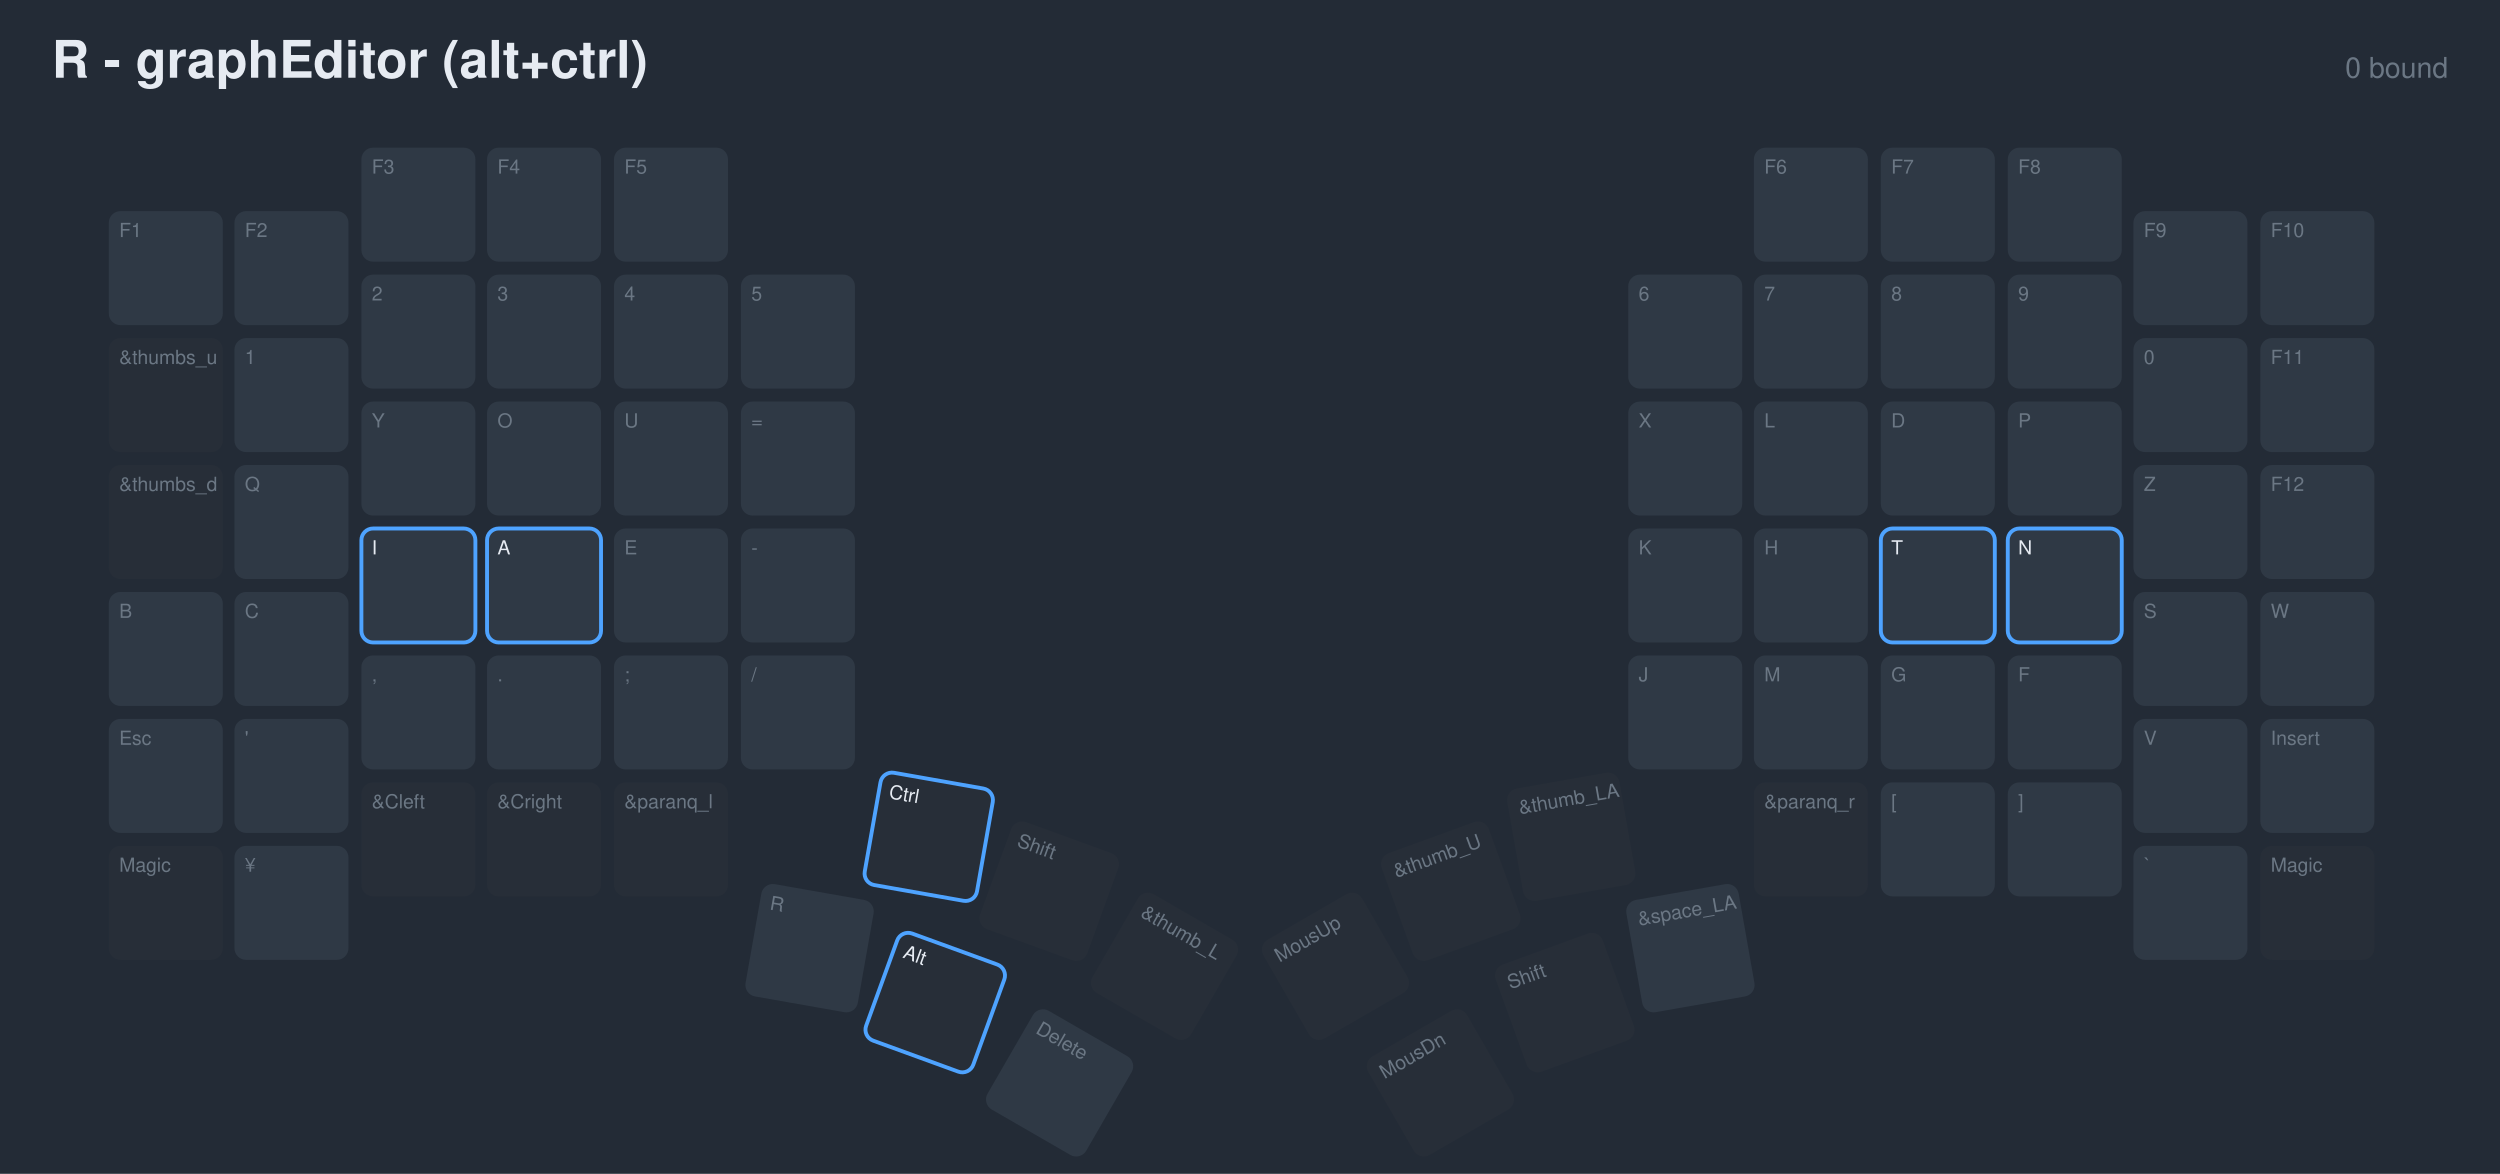
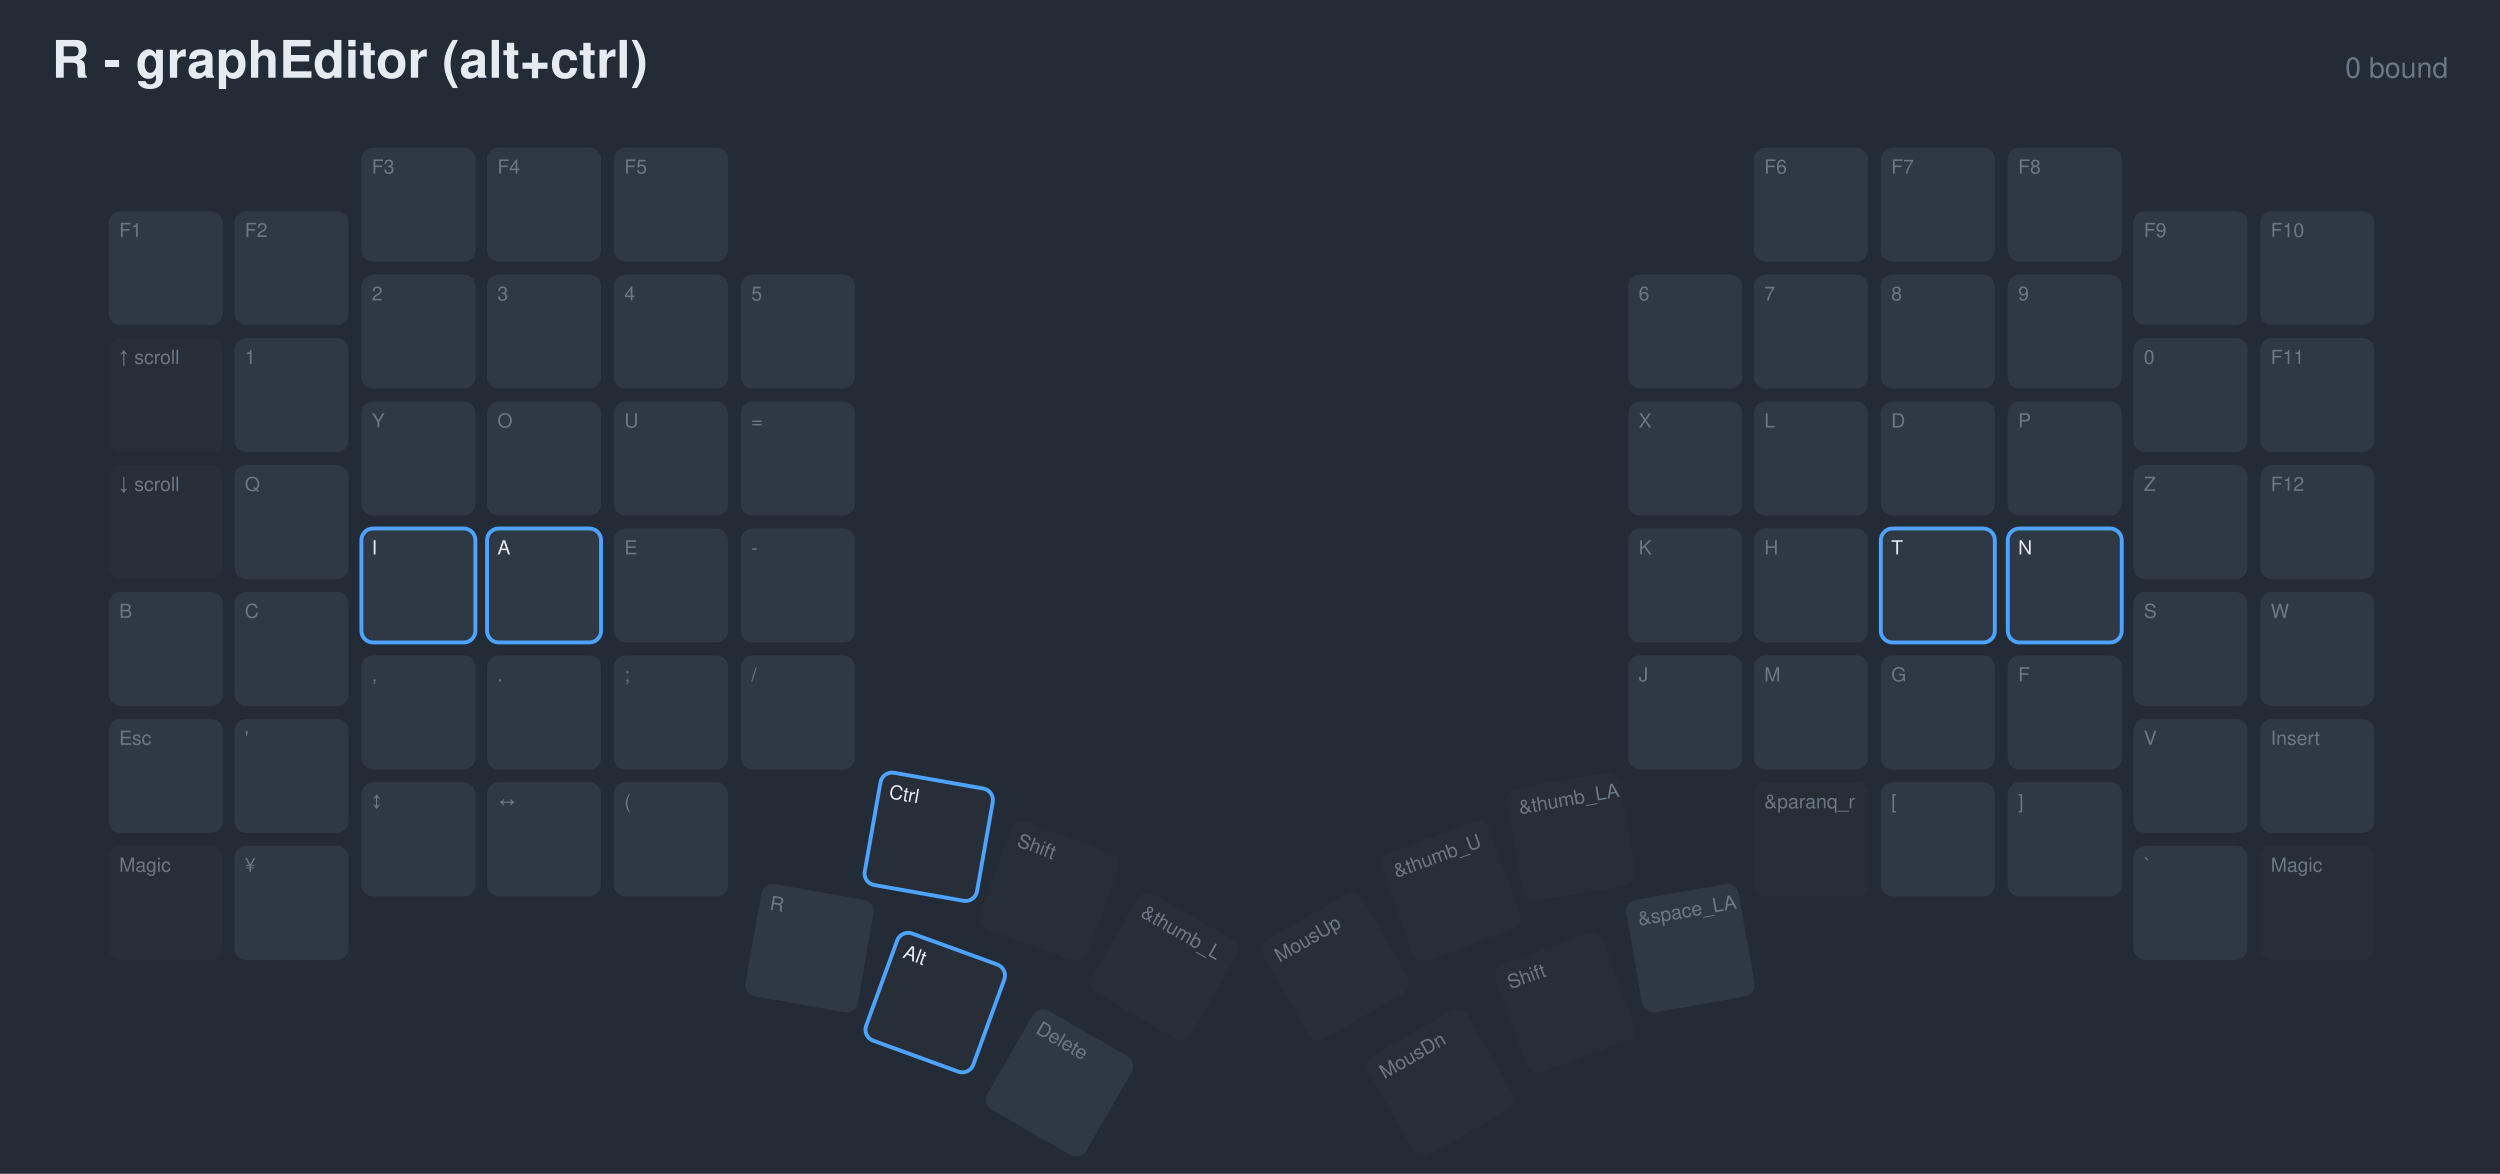
<svg xmlns="http://www.w3.org/2000/svg" width="1930" height="906" viewBox="0 0 1930 906">
  <rect width="1930" height="906" fill="#232b36" />
  <rect x="0" y="0" width="1930" height="906" fill="#232b36" />
  <text x="40" y="60" font-family="Helvetica, Arial, sans-serif" font-size="40" font-weight="bold" fill="#e6ebf2">R  -  graphEditor   (alt+ctrl)</text>
  <text x="1890" y="60" text-anchor="end" font-family="Helvetica, Arial, sans-serif" font-size="22" fill="#6b7784">0 bound</text>
  <g transform="translate(-0 96)">
    <g>
      <rect x="84" y="67" width="88" height="88" rx="9" fill="#2f3945" stroke="none" stroke-width="3" />
      <text x="92" y="87" font-family="Helvetica, Arial, sans-serif" font-size="15" fill="#6b7784">F1</text>
    </g>
    <g>
      <rect x="84" y="165" width="88" height="88" rx="9" fill="#272e38" stroke="none" stroke-width="3" />
-       <text x="92" y="185" font-family="Helvetica, Arial, sans-serif" font-size="15" fill="#6b7784">&amp;thumbs_u</text>
+       <text x="92" y="185" font-family="Helvetica, Arial, sans-serif" font-size="15" fill="#6b7784">↑ scroll</text>
    </g>
    <g>
      <rect x="84" y="263" width="88" height="88" rx="9" fill="#272e38" stroke="none" stroke-width="3" />
-       <text x="92" y="283" font-family="Helvetica, Arial, sans-serif" font-size="15" fill="#6b7784">&amp;thumbs_d</text>
+       <text x="92" y="283" font-family="Helvetica, Arial, sans-serif" font-size="15" fill="#6b7784">↓ scroll</text>
    </g>
    <g>
      <rect x="84" y="361" width="88" height="88" rx="9" fill="#2f3945" stroke="none" stroke-width="3" />
      <text x="92" y="381" font-family="Helvetica, Arial, sans-serif" font-size="15" fill="#6b7784">B</text>
    </g>
    <g>
      <rect x="84" y="459" width="88" height="88" rx="9" fill="#2f3945" stroke="none" stroke-width="3" />
      <text x="92" y="479" font-family="Helvetica, Arial, sans-serif" font-size="15" fill="#6b7784">Esc</text>
    </g>
    <g>
      <rect x="84" y="557" width="88" height="88" rx="9" fill="#272e38" stroke="none" stroke-width="3" />
      <text x="92" y="577" font-family="Helvetica, Arial, sans-serif" font-size="15" fill="#6b7784">Magic</text>
    </g>
    <g>
      <rect x="181" y="67" width="88" height="88" rx="9" fill="#2f3945" stroke="none" stroke-width="3" />
      <text x="189" y="87" font-family="Helvetica, Arial, sans-serif" font-size="15" fill="#6b7784">F2</text>
    </g>
    <g>
      <rect x="181" y="165" width="88" height="88" rx="9" fill="#2f3945" stroke="none" stroke-width="3" />
      <text x="189" y="185" font-family="Helvetica, Arial, sans-serif" font-size="15" fill="#6b7784">1</text>
    </g>
    <g>
      <rect x="181" y="263" width="88" height="88" rx="9" fill="#2f3945" stroke="none" stroke-width="3" />
      <text x="189" y="283" font-family="Helvetica, Arial, sans-serif" font-size="15" fill="#6b7784">Q</text>
    </g>
    <g>
      <rect x="181" y="361" width="88" height="88" rx="9" fill="#2f3945" stroke="none" stroke-width="3" />
      <text x="189" y="381" font-family="Helvetica, Arial, sans-serif" font-size="15" fill="#6b7784">C</text>
    </g>
    <g>
      <rect x="181" y="459" width="88" height="88" rx="9" fill="#2f3945" stroke="none" stroke-width="3" />
      <text x="189" y="479" font-family="Helvetica, Arial, sans-serif" font-size="15" fill="#6b7784">'</text>
    </g>
    <g>
      <rect x="181" y="557" width="88" height="88" rx="9" fill="#2f3945" stroke="none" stroke-width="3" />
      <text x="189" y="577" font-family="Helvetica, Arial, sans-serif" font-size="15" fill="#6b7784">¥</text>
    </g>
    <g>
      <rect x="279" y="18" width="88" height="88" rx="9" fill="#2f3945" stroke="none" stroke-width="3" />
      <text x="287" y="38" font-family="Helvetica, Arial, sans-serif" font-size="15" fill="#6b7784">F3</text>
    </g>
    <g>
      <rect x="279" y="116" width="88" height="88" rx="9" fill="#2f3945" stroke="none" stroke-width="3" />
      <text x="287" y="136" font-family="Helvetica, Arial, sans-serif" font-size="15" fill="#6b7784">2</text>
    </g>
    <g>
      <rect x="279" y="214" width="88" height="88" rx="9" fill="#2f3945" stroke="none" stroke-width="3" />
      <text x="287" y="234" font-family="Helvetica, Arial, sans-serif" font-size="15" fill="#6b7784">Y</text>
    </g>
    <g>
      <rect x="279" y="312" width="88" height="88" rx="9" fill="#2f3945" stroke="#4ea3ff" stroke-width="3" />
      <text x="287" y="332" font-family="Helvetica, Arial, sans-serif" font-size="15" fill="#e6ebf2">I</text>
    </g>
    <g>
      <rect x="279" y="410" width="88" height="88" rx="9" fill="#2f3945" stroke="none" stroke-width="3" />
      <text x="287" y="430" font-family="Helvetica, Arial, sans-serif" font-size="15" fill="#6b7784">,</text>
    </g>
    <g>
-       <rect x="279" y="508" width="88" height="88" rx="9" fill="#272e38" stroke="none" stroke-width="3" />
-       <text x="287" y="528" font-family="Helvetica, Arial, sans-serif" font-size="15" fill="#6b7784">&amp;Cleft</text>
+       <rect x="279" y="508" width="88" height="88" rx="9" fill="#2f3945" stroke="none" stroke-width="3" />
+       <text x="287" y="528" font-family="Helvetica, Arial, sans-serif" font-size="15" fill="#6b7784">↕</text>
    </g>
    <g>
      <rect x="376" y="18" width="88" height="88" rx="9" fill="#2f3945" stroke="none" stroke-width="3" />
      <text x="384" y="38" font-family="Helvetica, Arial, sans-serif" font-size="15" fill="#6b7784">F4</text>
    </g>
    <g>
      <rect x="376" y="116" width="88" height="88" rx="9" fill="#2f3945" stroke="none" stroke-width="3" />
      <text x="384" y="136" font-family="Helvetica, Arial, sans-serif" font-size="15" fill="#6b7784">3</text>
    </g>
    <g>
      <rect x="376" y="214" width="88" height="88" rx="9" fill="#2f3945" stroke="none" stroke-width="3" />
      <text x="384" y="234" font-family="Helvetica, Arial, sans-serif" font-size="15" fill="#6b7784">O</text>
    </g>
    <g>
      <rect x="376" y="312" width="88" height="88" rx="9" fill="#2f3945" stroke="#4ea3ff" stroke-width="3" />
      <text x="384" y="332" font-family="Helvetica, Arial, sans-serif" font-size="15" fill="#e6ebf2">A</text>
    </g>
    <g>
      <rect x="376" y="410" width="88" height="88" rx="9" fill="#2f3945" stroke="none" stroke-width="3" />
      <text x="384" y="430" font-family="Helvetica, Arial, sans-serif" font-size="15" fill="#6b7784">.</text>
    </g>
    <g>
-       <rect x="376" y="508" width="88" height="88" rx="9" fill="#272e38" stroke="none" stroke-width="3" />
-       <text x="384" y="528" font-family="Helvetica, Arial, sans-serif" font-size="15" fill="#6b7784">&amp;Cright</text>
+       <rect x="376" y="508" width="88" height="88" rx="9" fill="#2f3945" stroke="none" stroke-width="3" />
+       <text x="384" y="528" font-family="Helvetica, Arial, sans-serif" font-size="15" fill="#6b7784">↔</text>
    </g>
    <g>
      <rect x="474" y="18" width="88" height="88" rx="9" fill="#2f3945" stroke="none" stroke-width="3" />
      <text x="482" y="38" font-family="Helvetica, Arial, sans-serif" font-size="15" fill="#6b7784">F5</text>
    </g>
    <g>
      <rect x="474" y="116" width="88" height="88" rx="9" fill="#2f3945" stroke="none" stroke-width="3" />
      <text x="482" y="136" font-family="Helvetica, Arial, sans-serif" font-size="15" fill="#6b7784">4</text>
    </g>
    <g>
      <rect x="474" y="214" width="88" height="88" rx="9" fill="#2f3945" stroke="none" stroke-width="3" />
      <text x="482" y="234" font-family="Helvetica, Arial, sans-serif" font-size="15" fill="#6b7784">U</text>
    </g>
    <g>
      <rect x="474" y="312" width="88" height="88" rx="9" fill="#2f3945" stroke="none" stroke-width="3" />
      <text x="482" y="332" font-family="Helvetica, Arial, sans-serif" font-size="15" fill="#6b7784">E</text>
    </g>
    <g>
      <rect x="474" y="410" width="88" height="88" rx="9" fill="#2f3945" stroke="none" stroke-width="3" />
      <text x="482" y="430" font-family="Helvetica, Arial, sans-serif" font-size="15" fill="#6b7784">;</text>
    </g>
    <g>
-       <rect x="474" y="508" width="88" height="88" rx="9" fill="#272e38" stroke="none" stroke-width="3" />
-       <text x="482" y="528" font-family="Helvetica, Arial, sans-serif" font-size="15" fill="#6b7784">&amp;paranq_l</text>
+       <rect x="474" y="508" width="88" height="88" rx="9" fill="#2f3945" stroke="none" stroke-width="3" />
+       <text x="482" y="528" font-family="Helvetica, Arial, sans-serif" font-size="15" fill="#6b7784">(</text>
    </g>
    <g>
      <rect x="572" y="116" width="88" height="88" rx="9" fill="#2f3945" stroke="none" stroke-width="3" />
      <text x="580" y="136" font-family="Helvetica, Arial, sans-serif" font-size="15" fill="#6b7784">5</text>
    </g>
    <g>
      <rect x="572" y="214" width="88" height="88" rx="9" fill="#2f3945" stroke="none" stroke-width="3" />
      <text x="580" y="234" font-family="Helvetica, Arial, sans-serif" font-size="15" fill="#6b7784">=</text>
    </g>
    <g>
      <rect x="572" y="312" width="88" height="88" rx="9" fill="#2f3945" stroke="none" stroke-width="3" />
      <text x="580" y="332" font-family="Helvetica, Arial, sans-serif" font-size="15" fill="#6b7784">-</text>
    </g>
    <g>
      <rect x="572" y="410" width="88" height="88" rx="9" fill="#2f3945" stroke="none" stroke-width="3" />
      <text x="580" y="430" font-family="Helvetica, Arial, sans-serif" font-size="15" fill="#6b7784">/</text>
    </g>
    <g>
      <rect x="1257" y="116" width="88" height="88" rx="9" fill="#2f3945" stroke="none" stroke-width="3" />
      <text x="1265" y="136" font-family="Helvetica, Arial, sans-serif" font-size="15" fill="#6b7784">6</text>
    </g>
    <g>
      <rect x="1257" y="214" width="88" height="88" rx="9" fill="#2f3945" stroke="none" stroke-width="3" />
      <text x="1265" y="234" font-family="Helvetica, Arial, sans-serif" font-size="15" fill="#6b7784">X</text>
    </g>
    <g>
      <rect x="1257" y="312" width="88" height="88" rx="9" fill="#2f3945" stroke="none" stroke-width="3" />
      <text x="1265" y="332" font-family="Helvetica, Arial, sans-serif" font-size="15" fill="#6b7784">K</text>
    </g>
    <g>
      <rect x="1257" y="410" width="88" height="88" rx="9" fill="#2f3945" stroke="none" stroke-width="3" />
      <text x="1265" y="430" font-family="Helvetica, Arial, sans-serif" font-size="15" fill="#6b7784">J</text>
    </g>
    <g>
      <rect x="1354" y="18" width="88" height="88" rx="9" fill="#2f3945" stroke="none" stroke-width="3" />
      <text x="1362" y="38" font-family="Helvetica, Arial, sans-serif" font-size="15" fill="#6b7784">F6</text>
    </g>
    <g>
      <rect x="1354" y="116" width="88" height="88" rx="9" fill="#2f3945" stroke="none" stroke-width="3" />
      <text x="1362" y="136" font-family="Helvetica, Arial, sans-serif" font-size="15" fill="#6b7784">7</text>
    </g>
    <g>
      <rect x="1354" y="214" width="88" height="88" rx="9" fill="#2f3945" stroke="none" stroke-width="3" />
      <text x="1362" y="234" font-family="Helvetica, Arial, sans-serif" font-size="15" fill="#6b7784">L</text>
    </g>
    <g>
      <rect x="1354" y="312" width="88" height="88" rx="9" fill="#2f3945" stroke="none" stroke-width="3" />
      <text x="1362" y="332" font-family="Helvetica, Arial, sans-serif" font-size="15" fill="#6b7784">H</text>
    </g>
    <g>
      <rect x="1354" y="410" width="88" height="88" rx="9" fill="#2f3945" stroke="none" stroke-width="3" />
      <text x="1362" y="430" font-family="Helvetica, Arial, sans-serif" font-size="15" fill="#6b7784">M</text>
    </g>
    <g>
      <rect x="1354" y="508" width="88" height="88" rx="9" fill="#272e38" stroke="none" stroke-width="3" />
      <text x="1362" y="528" font-family="Helvetica, Arial, sans-serif" font-size="15" fill="#6b7784">&amp;paranq_r</text>
    </g>
    <g>
      <rect x="1452" y="18" width="88" height="88" rx="9" fill="#2f3945" stroke="none" stroke-width="3" />
      <text x="1460" y="38" font-family="Helvetica, Arial, sans-serif" font-size="15" fill="#6b7784">F7</text>
    </g>
    <g>
      <rect x="1452" y="116" width="88" height="88" rx="9" fill="#2f3945" stroke="none" stroke-width="3" />
      <text x="1460" y="136" font-family="Helvetica, Arial, sans-serif" font-size="15" fill="#6b7784">8</text>
    </g>
    <g>
      <rect x="1452" y="214" width="88" height="88" rx="9" fill="#2f3945" stroke="none" stroke-width="3" />
      <text x="1460" y="234" font-family="Helvetica, Arial, sans-serif" font-size="15" fill="#6b7784">D</text>
    </g>
    <g>
      <rect x="1452" y="312" width="88" height="88" rx="9" fill="#2f3945" stroke="#4ea3ff" stroke-width="3" />
      <text x="1460" y="332" font-family="Helvetica, Arial, sans-serif" font-size="15" fill="#e6ebf2">T</text>
    </g>
    <g>
      <rect x="1452" y="410" width="88" height="88" rx="9" fill="#2f3945" stroke="none" stroke-width="3" />
      <text x="1460" y="430" font-family="Helvetica, Arial, sans-serif" font-size="15" fill="#6b7784">G</text>
    </g>
    <g>
      <rect x="1452" y="508" width="88" height="88" rx="9" fill="#2f3945" stroke="none" stroke-width="3" />
      <text x="1460" y="528" font-family="Helvetica, Arial, sans-serif" font-size="15" fill="#6b7784">[</text>
    </g>
    <g>
      <rect x="1550" y="18" width="88" height="88" rx="9" fill="#2f3945" stroke="none" stroke-width="3" />
      <text x="1558" y="38" font-family="Helvetica, Arial, sans-serif" font-size="15" fill="#6b7784">F8</text>
    </g>
    <g>
      <rect x="1550" y="116" width="88" height="88" rx="9" fill="#2f3945" stroke="none" stroke-width="3" />
      <text x="1558" y="136" font-family="Helvetica, Arial, sans-serif" font-size="15" fill="#6b7784">9</text>
    </g>
    <g>
      <rect x="1550" y="214" width="88" height="88" rx="9" fill="#2f3945" stroke="none" stroke-width="3" />
      <text x="1558" y="234" font-family="Helvetica, Arial, sans-serif" font-size="15" fill="#6b7784">P</text>
    </g>
    <g>
      <rect x="1550" y="312" width="88" height="88" rx="9" fill="#2f3945" stroke="#4ea3ff" stroke-width="3" />
      <text x="1558" y="332" font-family="Helvetica, Arial, sans-serif" font-size="15" fill="#e6ebf2">N</text>
    </g>
    <g>
      <rect x="1550" y="410" width="88" height="88" rx="9" fill="#2f3945" stroke="none" stroke-width="3" />
      <text x="1558" y="430" font-family="Helvetica, Arial, sans-serif" font-size="15" fill="#6b7784">F</text>
    </g>
    <g>
      <rect x="1550" y="508" width="88" height="88" rx="9" fill="#2f3945" stroke="none" stroke-width="3" />
      <text x="1558" y="528" font-family="Helvetica, Arial, sans-serif" font-size="15" fill="#6b7784">]</text>
    </g>
    <g>
      <rect x="1647" y="67" width="88" height="88" rx="9" fill="#2f3945" stroke="none" stroke-width="3" />
      <text x="1655" y="87" font-family="Helvetica, Arial, sans-serif" font-size="15" fill="#6b7784">F9</text>
    </g>
    <g>
      <rect x="1647" y="165" width="88" height="88" rx="9" fill="#2f3945" stroke="none" stroke-width="3" />
      <text x="1655" y="185" font-family="Helvetica, Arial, sans-serif" font-size="15" fill="#6b7784">0</text>
    </g>
    <g>
      <rect x="1647" y="263" width="88" height="88" rx="9" fill="#2f3945" stroke="none" stroke-width="3" />
      <text x="1655" y="283" font-family="Helvetica, Arial, sans-serif" font-size="15" fill="#6b7784">Z</text>
    </g>
    <g>
      <rect x="1647" y="361" width="88" height="88" rx="9" fill="#2f3945" stroke="none" stroke-width="3" />
      <text x="1655" y="381" font-family="Helvetica, Arial, sans-serif" font-size="15" fill="#6b7784">S</text>
    </g>
    <g>
      <rect x="1647" y="459" width="88" height="88" rx="9" fill="#2f3945" stroke="none" stroke-width="3" />
      <text x="1655" y="479" font-family="Helvetica, Arial, sans-serif" font-size="15" fill="#6b7784">V</text>
    </g>
    <g>
      <rect x="1647" y="557" width="88" height="88" rx="9" fill="#2f3945" stroke="none" stroke-width="3" />
      <text x="1655" y="577" font-family="Helvetica, Arial, sans-serif" font-size="15" fill="#6b7784">`</text>
    </g>
    <g>
      <rect x="1745" y="67" width="88" height="88" rx="9" fill="#2f3945" stroke="none" stroke-width="3" />
      <text x="1753" y="87" font-family="Helvetica, Arial, sans-serif" font-size="15" fill="#6b7784">F10</text>
    </g>
    <g>
      <rect x="1745" y="165" width="88" height="88" rx="9" fill="#2f3945" stroke="none" stroke-width="3" />
      <text x="1753" y="185" font-family="Helvetica, Arial, sans-serif" font-size="15" fill="#6b7784">F11</text>
    </g>
    <g>
      <rect x="1745" y="263" width="88" height="88" rx="9" fill="#2f3945" stroke="none" stroke-width="3" />
      <text x="1753" y="283" font-family="Helvetica, Arial, sans-serif" font-size="15" fill="#6b7784">F12</text>
    </g>
    <g>
      <rect x="1745" y="361" width="88" height="88" rx="9" fill="#2f3945" stroke="none" stroke-width="3" />
      <text x="1753" y="381" font-family="Helvetica, Arial, sans-serif" font-size="15" fill="#6b7784">W</text>
    </g>
    <g>
      <rect x="1745" y="459" width="88" height="88" rx="9" fill="#2f3945" stroke="none" stroke-width="3" />
      <text x="1753" y="479" font-family="Helvetica, Arial, sans-serif" font-size="15" fill="#6b7784">Insert</text>
    </g>
    <g>
      <rect x="1745" y="557" width="88" height="88" rx="9" fill="#272e38" stroke="none" stroke-width="3" />
      <text x="1753" y="577" font-family="Helvetica, Arial, sans-serif" font-size="15" fill="#6b7784">Magic</text>
    </g>
    <g transform="rotate(10 717 550)">
      <rect x="673" y="506" width="88" height="88" rx="9" fill="#272e38" stroke="#4ea3ff" stroke-width="3" />
      <text x="681" y="526" font-family="Helvetica, Arial, sans-serif" font-size="15" fill="#e6ebf2">Ctrl</text>
    </g>
    <g transform="rotate(20 810 592)">
      <rect x="766" y="548" width="88" height="88" rx="9" fill="#272e38" stroke="none" stroke-width="3" />
      <text x="774" y="568" font-family="Helvetica, Arial, sans-serif" font-size="15" fill="#6b7784">Shift</text>
    </g>
    <g transform="rotate(30 899 650)">
      <rect x="855" y="606" width="88" height="88" rx="9" fill="#272e38" stroke="none" stroke-width="3" />
      <text x="863" y="626" font-family="Helvetica, Arial, sans-serif" font-size="15" fill="#6b7784">&amp;thumb_L</text>
    </g>
    <g transform="rotate(10 625 636)">
      <rect x="581" y="592" width="88" height="88" rx="9" fill="#2f3945" stroke="none" stroke-width="3" />
      <text x="589" y="612" font-family="Helvetica, Arial, sans-serif" font-size="15" fill="#6b7784">R</text>
    </g>
    <g transform="rotate(20 722 678)">
      <rect x="678" y="634" width="88" height="88" rx="9" fill="#272e38" stroke="#4ea3ff" stroke-width="3" />
      <text x="686" y="654" font-family="Helvetica, Arial, sans-serif" font-size="15" fill="#e6ebf2">Alt</text>
    </g>
    <g transform="rotate(30 818 740)">
      <rect x="774" y="696" width="88" height="88" rx="9" fill="#2f3945" stroke="none" stroke-width="3" />
      <text x="782" y="716" font-family="Helvetica, Arial, sans-serif" font-size="15" fill="#6b7784">Delete</text>
    </g>
    <g transform="rotate(-10 1213 550)">
      <rect x="1169" y="506" width="88" height="88" rx="9" fill="#272e38" stroke="none" stroke-width="3" />
      <text x="1177" y="526" font-family="Helvetica, Arial, sans-serif" font-size="15" fill="#6b7784">&amp;thumb_LA</text>
    </g>
    <g transform="rotate(-20 1120 592)">
      <rect x="1076" y="548" width="88" height="88" rx="9" fill="#272e38" stroke="none" stroke-width="3" />
      <text x="1084" y="568" font-family="Helvetica, Arial, sans-serif" font-size="15" fill="#6b7784">&amp;thumb_U</text>
    </g>
    <g transform="rotate(-30 1031 650)">
      <rect x="987" y="606" width="88" height="88" rx="9" fill="#272e38" stroke="none" stroke-width="3" />
      <text x="995" y="626" font-family="Helvetica, Arial, sans-serif" font-size="15" fill="#6b7784">MousUp</text>
    </g>
    <g transform="rotate(-10 1305 636)">
      <rect x="1261" y="592" width="88" height="88" rx="9" fill="#2f3945" stroke="none" stroke-width="3" />
      <text x="1269" y="612" font-family="Helvetica, Arial, sans-serif" font-size="15" fill="#6b7784">&amp;space_LA</text>
    </g>
    <g transform="rotate(-20 1208 678)">
      <rect x="1164" y="634" width="88" height="88" rx="9" fill="#272e38" stroke="none" stroke-width="3" />
      <text x="1172" y="654" font-family="Helvetica, Arial, sans-serif" font-size="15" fill="#6b7784">Shift</text>
    </g>
    <g transform="rotate(-30 1112 740)">
      <rect x="1068" y="696" width="88" height="88" rx="9" fill="#272e38" stroke="none" stroke-width="3" />
      <text x="1076" y="716" font-family="Helvetica, Arial, sans-serif" font-size="15" fill="#6b7784">MousDn</text>
    </g>
  </g>
</svg>
